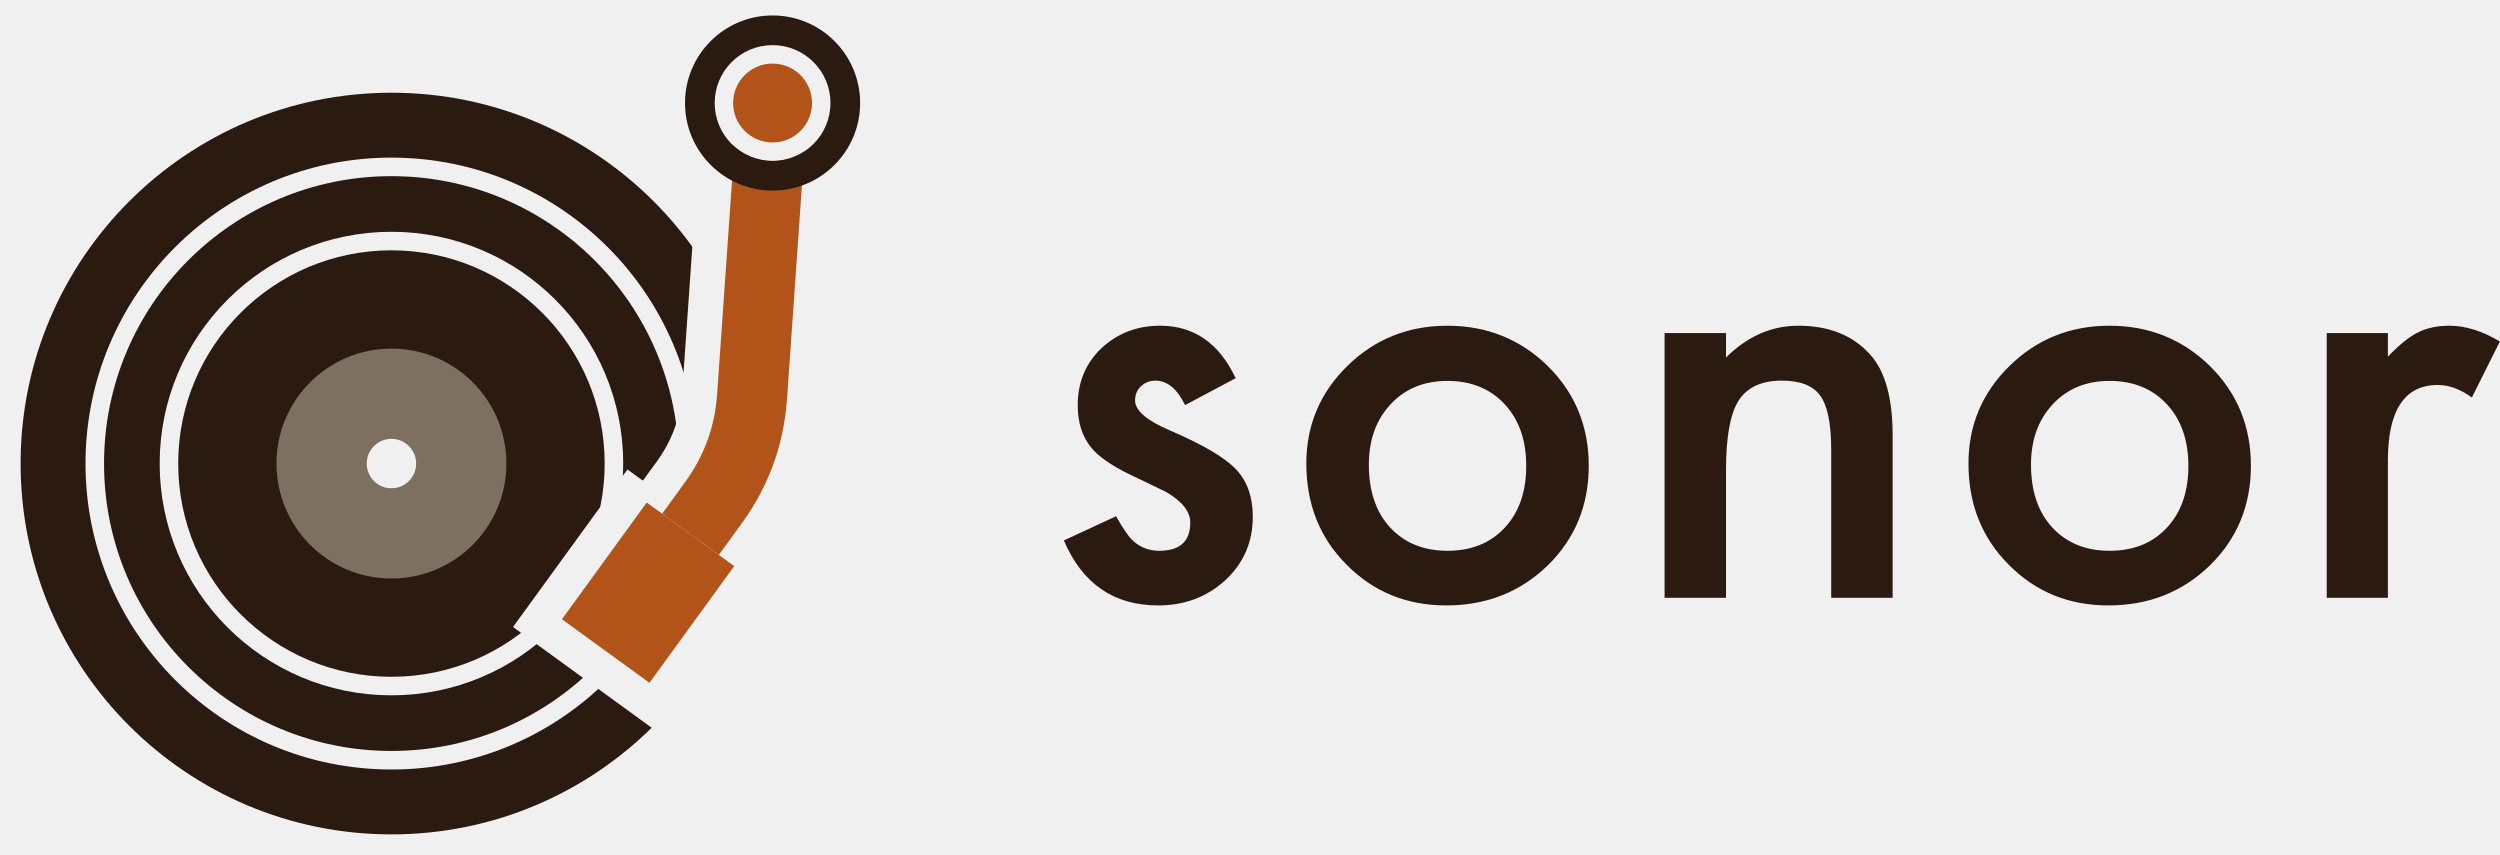
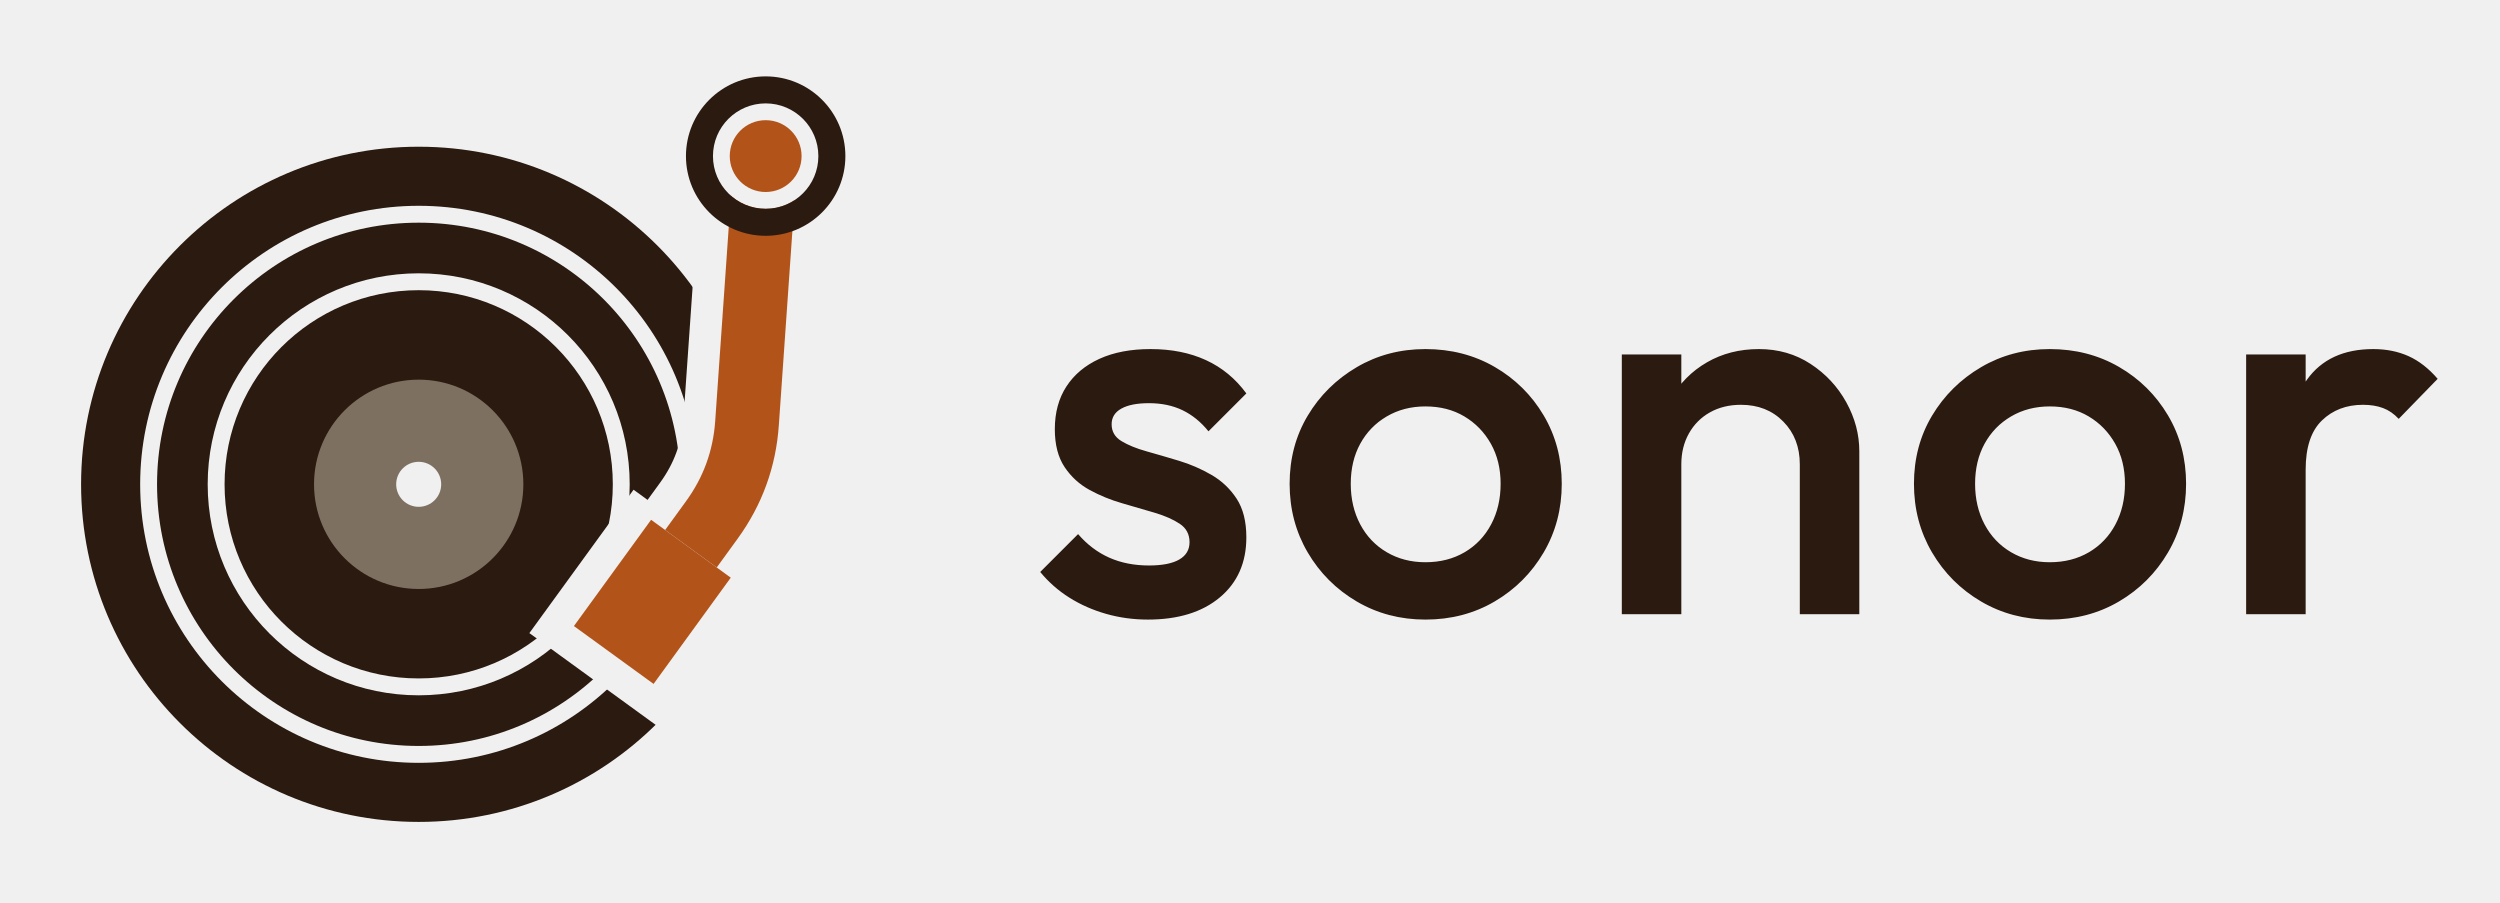
- <svg xmlns="http://www.w3.org/2000/svg" viewBox="0 0 589.89 201.74" width="584.81" height="200">
-   <g transform="translate(-29.17,-12.15) scale(2.4306)">
-     <mask id="m405" maskUnits="userSpaceOnUse" x="-200" y="-200" width="500" height="500">
+ <svg xmlns="http://www.w3.org/2000/svg" viewBox="-24 -24 962.68 347.72" width="962.68" height="347.72">
+   <g transform="translate(-43.33,-18.06) scale(3.61111)">
+     <mask id="sonor-lkhorlight-m2" maskUnits="userSpaceOnUse" x="-200" y="-200" width="500" height="500">
      <rect x="-200" y="-200" width="500" height="500" fill="#fff" />
      <path d="M87,15L85.01,43.5Q84.61,49.19 81.26,53.8L79.03,56.87" fill="none" stroke="#000" stroke-width="13.6" stroke-linecap="round" stroke-linejoin="round" />
      <path d="M79.91,55.66L68.8,70.95" fill="none" stroke="#000" stroke-width="17.3" stroke-linecap="butt" stroke-linejoin="round" />
      <circle cx="87" cy="15" r="5.62" fill="#000" />
    </mask>
-     <g mask="url(#m405)">
-       <mask id="m404" maskUnits="userSpaceOnUse" x="-200" y="-200" width="500" height="500">
-         <rect x="-200" y="-200" width="500" height="500" fill="#fff" />
-         <circle cx="50" cy="50" r="28.8" fill="none" stroke="#000" stroke-width="1.8" />
-         <circle cx="50" cy="50" r="21.6" fill="none" stroke="#000" stroke-width="1.8" />
-         <circle cx="50" cy="50" r="2.4" fill="#000" />
-       </mask>
-       <g mask="url(#m404)">
-         <circle cx="50" cy="50" r="36" fill="#2A1A10" />
-         <circle cx="50" cy="50" r="11.16" fill="#7E7061" />
+     <g mask="url(#sonor-lkhorlight-m2)">
+       <g class="sonor-record">
+         <mask id="sonor-lkhorlight-m1" maskUnits="userSpaceOnUse" x="-200" y="-200" width="500" height="500">
+           <rect x="-200" y="-200" width="500" height="500" fill="#fff" />
+           <circle cx="50" cy="50" r="28.8" fill="none" stroke="#000" stroke-width="1.8" />
+           <circle cx="50" cy="50" r="21.6" fill="none" stroke="#000" stroke-width="1.8" />
+           <circle cx="50" cy="50" r="2.4" fill="#000" />
+         </mask>
+         <g mask="url(#sonor-lkhorlight-m1)">
+           <circle cx="50" cy="50" r="36" fill="#2A1A10" />
+           <circle cx="50" cy="50" r="11.16" fill="#7E7061" />
+         </g>
      </g>
    </g>
-     <mask id="m406" maskUnits="userSpaceOnUse" x="-200" y="-200" width="500" height="500">
+     <mask id="sonor-lkhorlight-m3" maskUnits="userSpaceOnUse" x="-200" y="-200" width="500" height="500">
      <rect x="-200" y="-200" width="500" height="500" fill="#fff" />
      <circle cx="87" cy="15" r="5.62" fill="#000" />
    </mask>
-     <g mask="url(#m406)">
+     <g mask="url(#sonor-lkhorlight-m3)">
      <path d="M87,15L85.01,43.5Q84.61,49.19 81.26,53.8L79.03,56.87" fill="none" stroke="#B2541A" stroke-width="6.8" stroke-linecap="butt" stroke-linejoin="round" />
      <path d="M79.03,56.87L70.8,68.2" fill="none" stroke="#B2541A" stroke-width="10.5" stroke-linecap="butt" stroke-linejoin="round" />
    </g>
-     <mask id="m407" maskUnits="userSpaceOnUse" x="-200" y="-200" width="500" height="500">
+     <mask id="sonor-lkhorlight-m4" maskUnits="userSpaceOnUse" x="-200" y="-200" width="500" height="500">
      <rect x="-200" y="-200" width="500" height="500" fill="#fff" />
      <circle cx="87" cy="15" r="5.62" fill="#000" />
    </mask>
-     <g mask="url(#m407)">
+     <g mask="url(#sonor-lkhorlight-m4)">
      <circle cx="87" cy="15" r="8.5" fill="#2A1A10" />
    </g>
    <circle cx="87" cy="15" r="3.83" fill="#B2541A" />
  </g>
-   <path d="M708.0 -808 522.0 -709Q478.0 -799 413.0 -799Q382.0 -799 360.0 -778.5Q338.0 -758 338.0 -726Q338.0 -670 468.0 -615Q647.0 -538 709.0 -473.0Q771.0 -408 771.0 -298Q771.0 -157 667.0 -62Q566.0 28 423.0 28Q178.0 28 76.0 -211L268.0 -300Q308.0 -230 329.0 -211Q370.0 -173 427.0 -173Q541.0 -173 541.0 -277Q541.0 -337 453.0 -389Q419.0 -406 385.0 -422.0Q351.0 -438 316.0 -455Q218.0 -503 178.0 -551Q127.0 -612 127.0 -708Q127.0 -835 214.0 -918Q303.0 -1001 430.0 -1001Q617.0 -1001 708.0 -808ZM967.96 -494Q967.96 -705 1118.96 -853.0Q1269.96 -1001 1486.96 -1001Q1704.96 -1001 1856.96 -852Q2006.96 -703 2006.96 -486Q2006.96 -267 1855.96 -119Q1703.96 28 1482.96 28Q1263.96 28 1115.96 -122Q967.96 -270 967.96 -494ZM1197.96 -490Q1197.96 -344 1275.96 -259Q1355.96 -173 1486.96 -173Q1618.96 -173 1697.96 -258.0Q1776.96 -343 1776.96 -485Q1776.96 -627 1697.96 -712Q1617.96 -798 1486.96 -798Q1357.96 -798 1277.96 -712.0Q1197.96 -626 1197.96 -490ZM2285.92 -974H2511.92V-884Q2629.92 -1001 2777.92 -1001Q2947.92 -1001 3042.92 -894Q3124.92 -803 3124.92 -597V0H2898.92V-544Q2898.92 -688 2858.92 -743Q2819.92 -799 2716.92 -799Q2604.92 -799 2557.92 -725Q2511.92 -652 2511.92 -470V0H2285.92ZM3403.88 -494Q3403.88 -705 3554.88 -853.0Q3705.88 -1001 3922.88 -1001Q4140.88 -1001 4292.88 -852Q4442.88 -703 4442.88 -486Q4442.88 -267 4291.88 -119Q4139.88 28 3918.88 28Q3699.88 28 3551.88 -122Q3403.88 -270 3403.88 -494ZM3633.88 -490Q3633.88 -344 3711.88 -259Q3791.88 -173 3922.88 -173Q4054.88 -173 4133.88 -258.0Q4212.88 -343 4212.88 -485Q4212.88 -627 4133.88 -712Q4053.88 -798 3922.88 -798Q3793.88 -798 3713.88 -712.0Q3633.88 -626 3633.88 -490ZM4721.84 -974H4946.84V-887Q5008.84 -952 5056.84 -976Q5105.84 -1001 5172.84 -1001Q5261.84 -1001 5358.84 -943L5255.84 -737Q5191.84 -783 5130.84 -783Q4946.84 -783 4946.84 -505V0H4721.84Z" fill="#2A1A10" transform="translate(246.15,141.06) scale(0.06414)" />
+   <path d="M218.0 10Q178.0 10 141.0 -0.5Q104.0 -11 73.0 -30.5Q42.0 -50 19.0 -78L89.0 -148Q114.0 -119 146.5 -104.5Q179.0 -90 220.0 -90Q257.0 -90 276.0 -101.0Q295.0 -112 295.0 -133Q295.0 -155 277.0 -167.0Q259.0 -179 230.5 -187.5Q202.0 -196 170.5 -205.0Q139.0 -214 110.5 -229.5Q82.0 -245 64.0 -272.0Q46.0 -299 46.0 -342Q46.0 -388 67.5 -421.0Q89.0 -454 128.5 -472.0Q168.0 -490 223.0 -490Q281.0 -490 325.5 -469.5Q370.0 -449 400.0 -408L330.0 -338Q309.0 -364 282.0 -377.0Q255.0 -390 220.0 -390Q187.0 -390 169.0 -380.0Q151.0 -370 151.0 -351Q151.0 -331 169.0 -320.0Q187.0 -309 215.5 -301.0Q244.0 -293 275.5 -283.5Q307.0 -274 335.5 -257.5Q364.0 -241 382.0 -213.5Q400.0 -186 400.0 -142Q400.0 -72 351.0 -31.0Q302.0 10 218.0 10ZM731.0 10Q661.0 10 604.0 -23.5Q547.0 -57 513.5 -114.0Q480.0 -171 480.0 -241Q480.0 -311 513.5 -367.0Q547.0 -423 604.0 -456.5Q661.0 -490 731.0 -490Q802.0 -490 859.0 -457.0Q916.0 -424 949.5 -367.5Q983.0 -311 983.0 -241Q983.0 -171 949.5 -114.0Q916.0 -57 859.0 -23.5Q802.0 10 731.0 10ZM731.0 -96Q772.0 -96 803.5 -114.5Q835.0 -133 852.5 -166.0Q870.0 -199 870.0 -241Q870.0 -283 852.0 -315.0Q834.0 -347 803.0 -365.5Q772.0 -384 731.0 -384Q691.0 -384 659.5 -365.5Q628.0 -347 610.5 -315.0Q593.0 -283 593.0 -241Q593.0 -199 610.5 -166.0Q628.0 -133 659.5 -114.5Q691.0 -96 731.0 -96ZM1423.0 0V-277Q1423.0 -325 1392.5 -356.0Q1362.0 -387 1314.245 -387.0Q1281.745 -387.0 1256.872 -373.0Q1232.0 -359 1218.0 -334.0Q1204.0 -309 1204.0 -277L1161.0 -301Q1161.0 -356 1185.0 -398.5Q1209.0 -441 1251.396 -465.5Q1293.792 -490.0 1347.396 -490.0Q1401.0 -490 1443.0 -462.5Q1485.0 -435 1509.0 -391.5Q1533.0 -348 1533.0 -301V0ZM1094.0 0V-480H1204.0V0ZM1885.0 10Q1815.0 10 1758.0 -23.5Q1701.0 -57 1667.5 -114.0Q1634.0 -171 1634.0 -241Q1634.0 -311 1667.5 -367.0Q1701.0 -423 1758.0 -456.5Q1815.0 -490 1885.0 -490Q1956.0 -490 2013.0 -457.0Q2070.0 -424 2103.5 -367.5Q2137.0 -311 2137.0 -241Q2137.0 -171 2103.5 -114.0Q2070.0 -57 2013.0 -23.5Q1956.0 10 1885.0 10ZM1885.0 -96Q1926.0 -96 1957.5 -114.5Q1989.0 -133 2006.5 -166.0Q2024.0 -199 2024.0 -241Q2024.0 -283 2006.0 -315.0Q1988.0 -347 1957.0 -365.5Q1926.0 -384 1885.0 -384Q1845.0 -384 1813.5 -365.5Q1782.0 -347 1764.5 -315.0Q1747.0 -283 1747.0 -241Q1747.0 -199 1764.5 -166.0Q1782.0 -133 1813.5 -114.5Q1845.0 -96 1885.0 -96ZM2248.0 0V-480H2358.0V0ZM2358.0 -267 2320.0 -286Q2320.0 -377 2360.5 -433.5Q2401.0 -490 2483.0 -490Q2519.0 -490 2548.0 -477.0Q2577.0 -464 2602.0 -435L2530.0 -361Q2517.0 -375 2501.0 -381.0Q2485.0 -387 2464.0 -387Q2418.0 -387 2388.0 -358.0Q2358.0 -329 2358.0 -267Z" fill="#2A1A10" transform="translate(372.6,212.5) scale(0.20833)" />
</svg>
